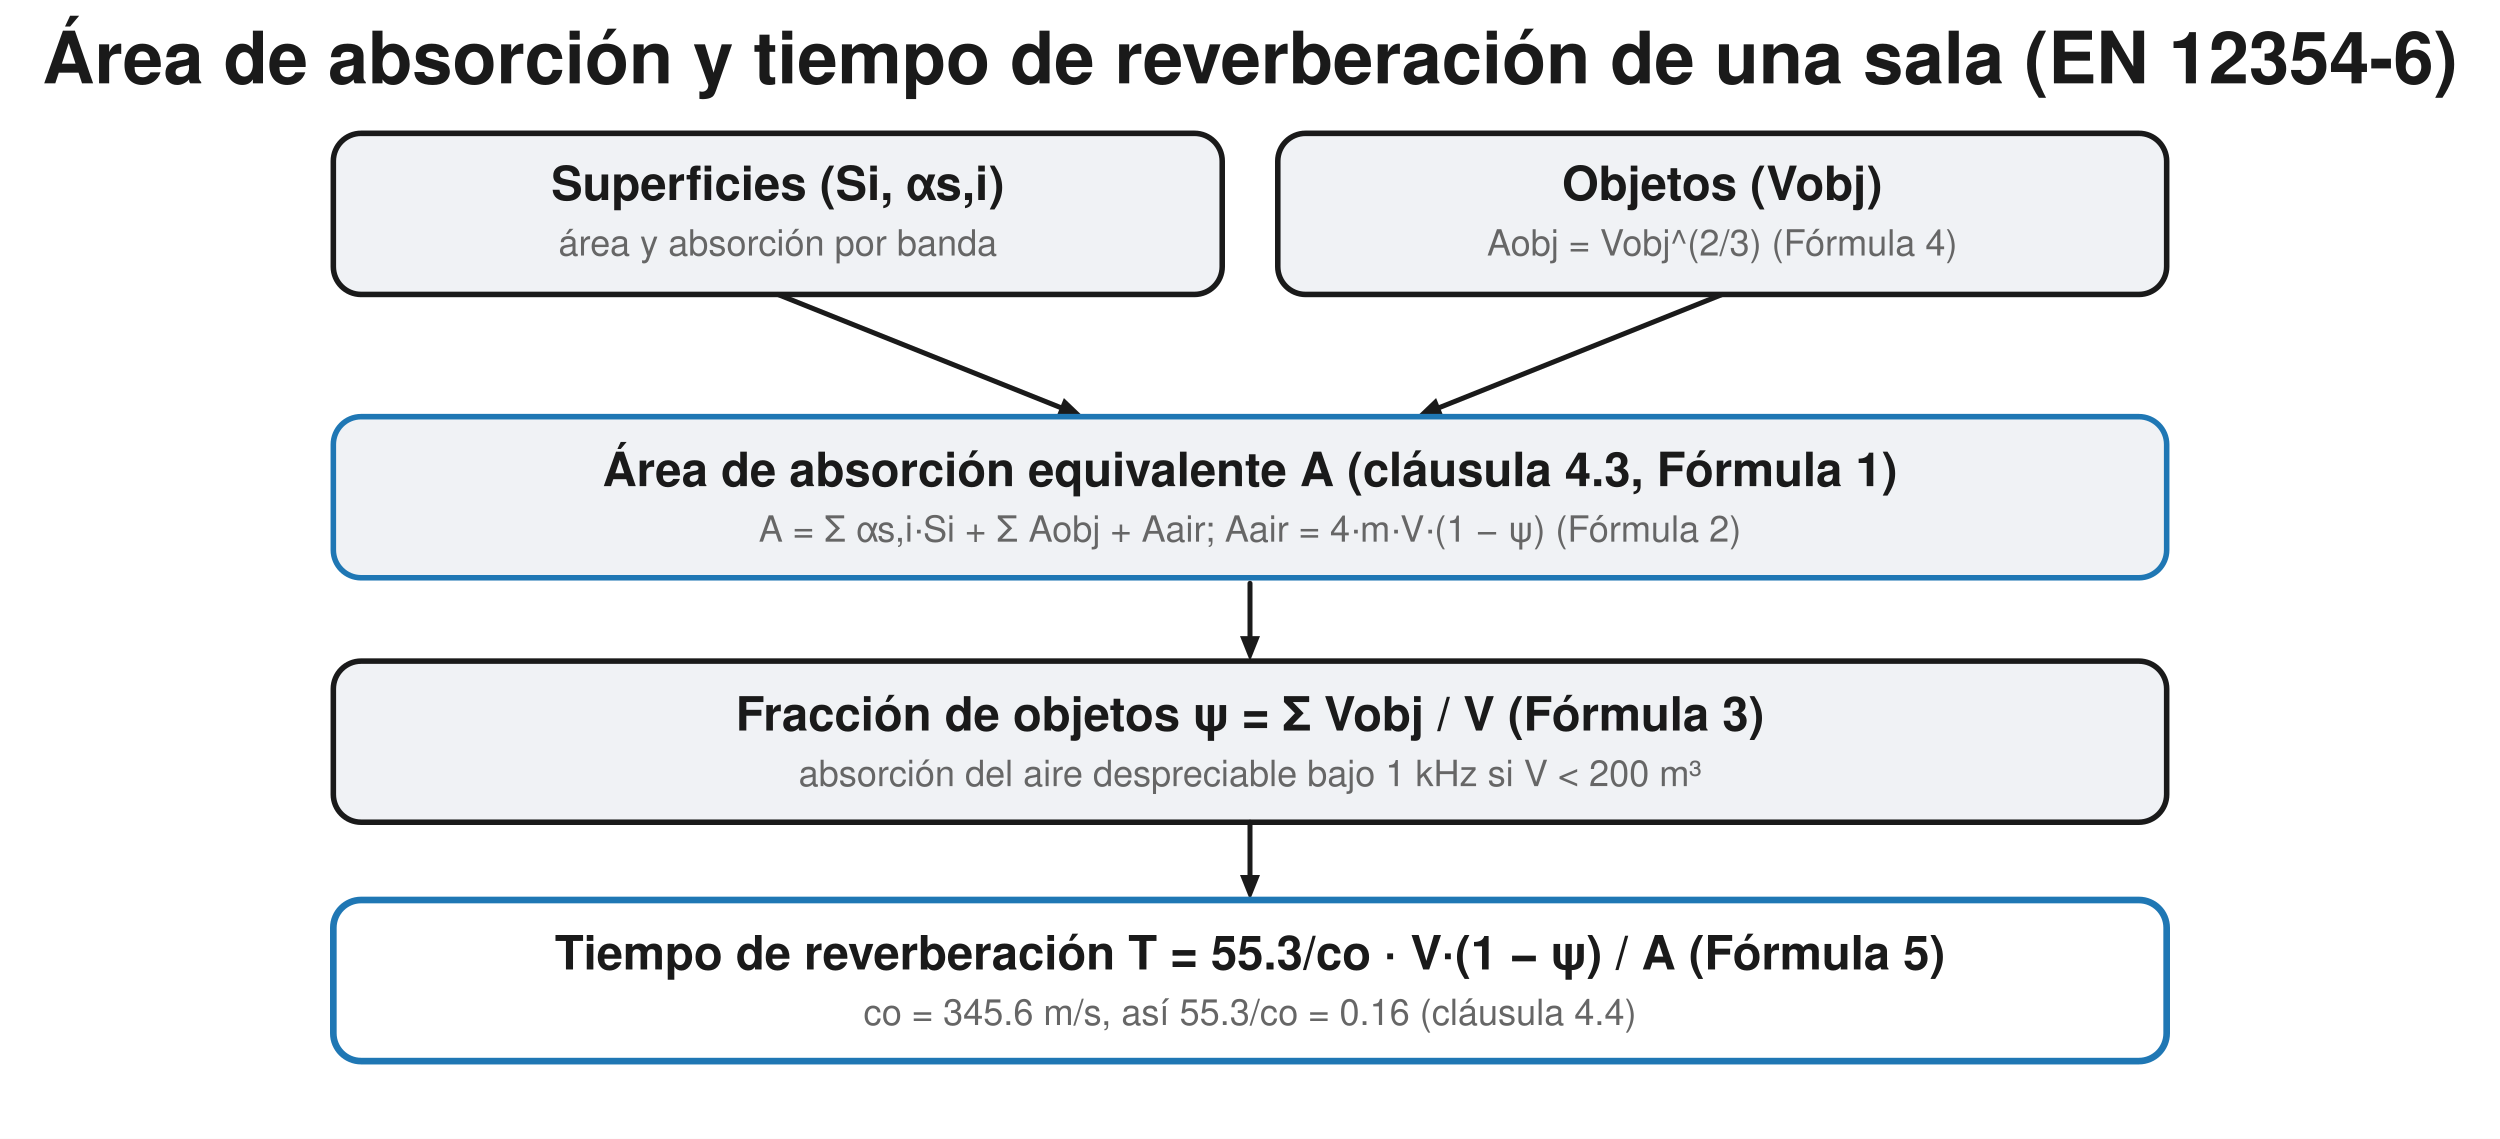
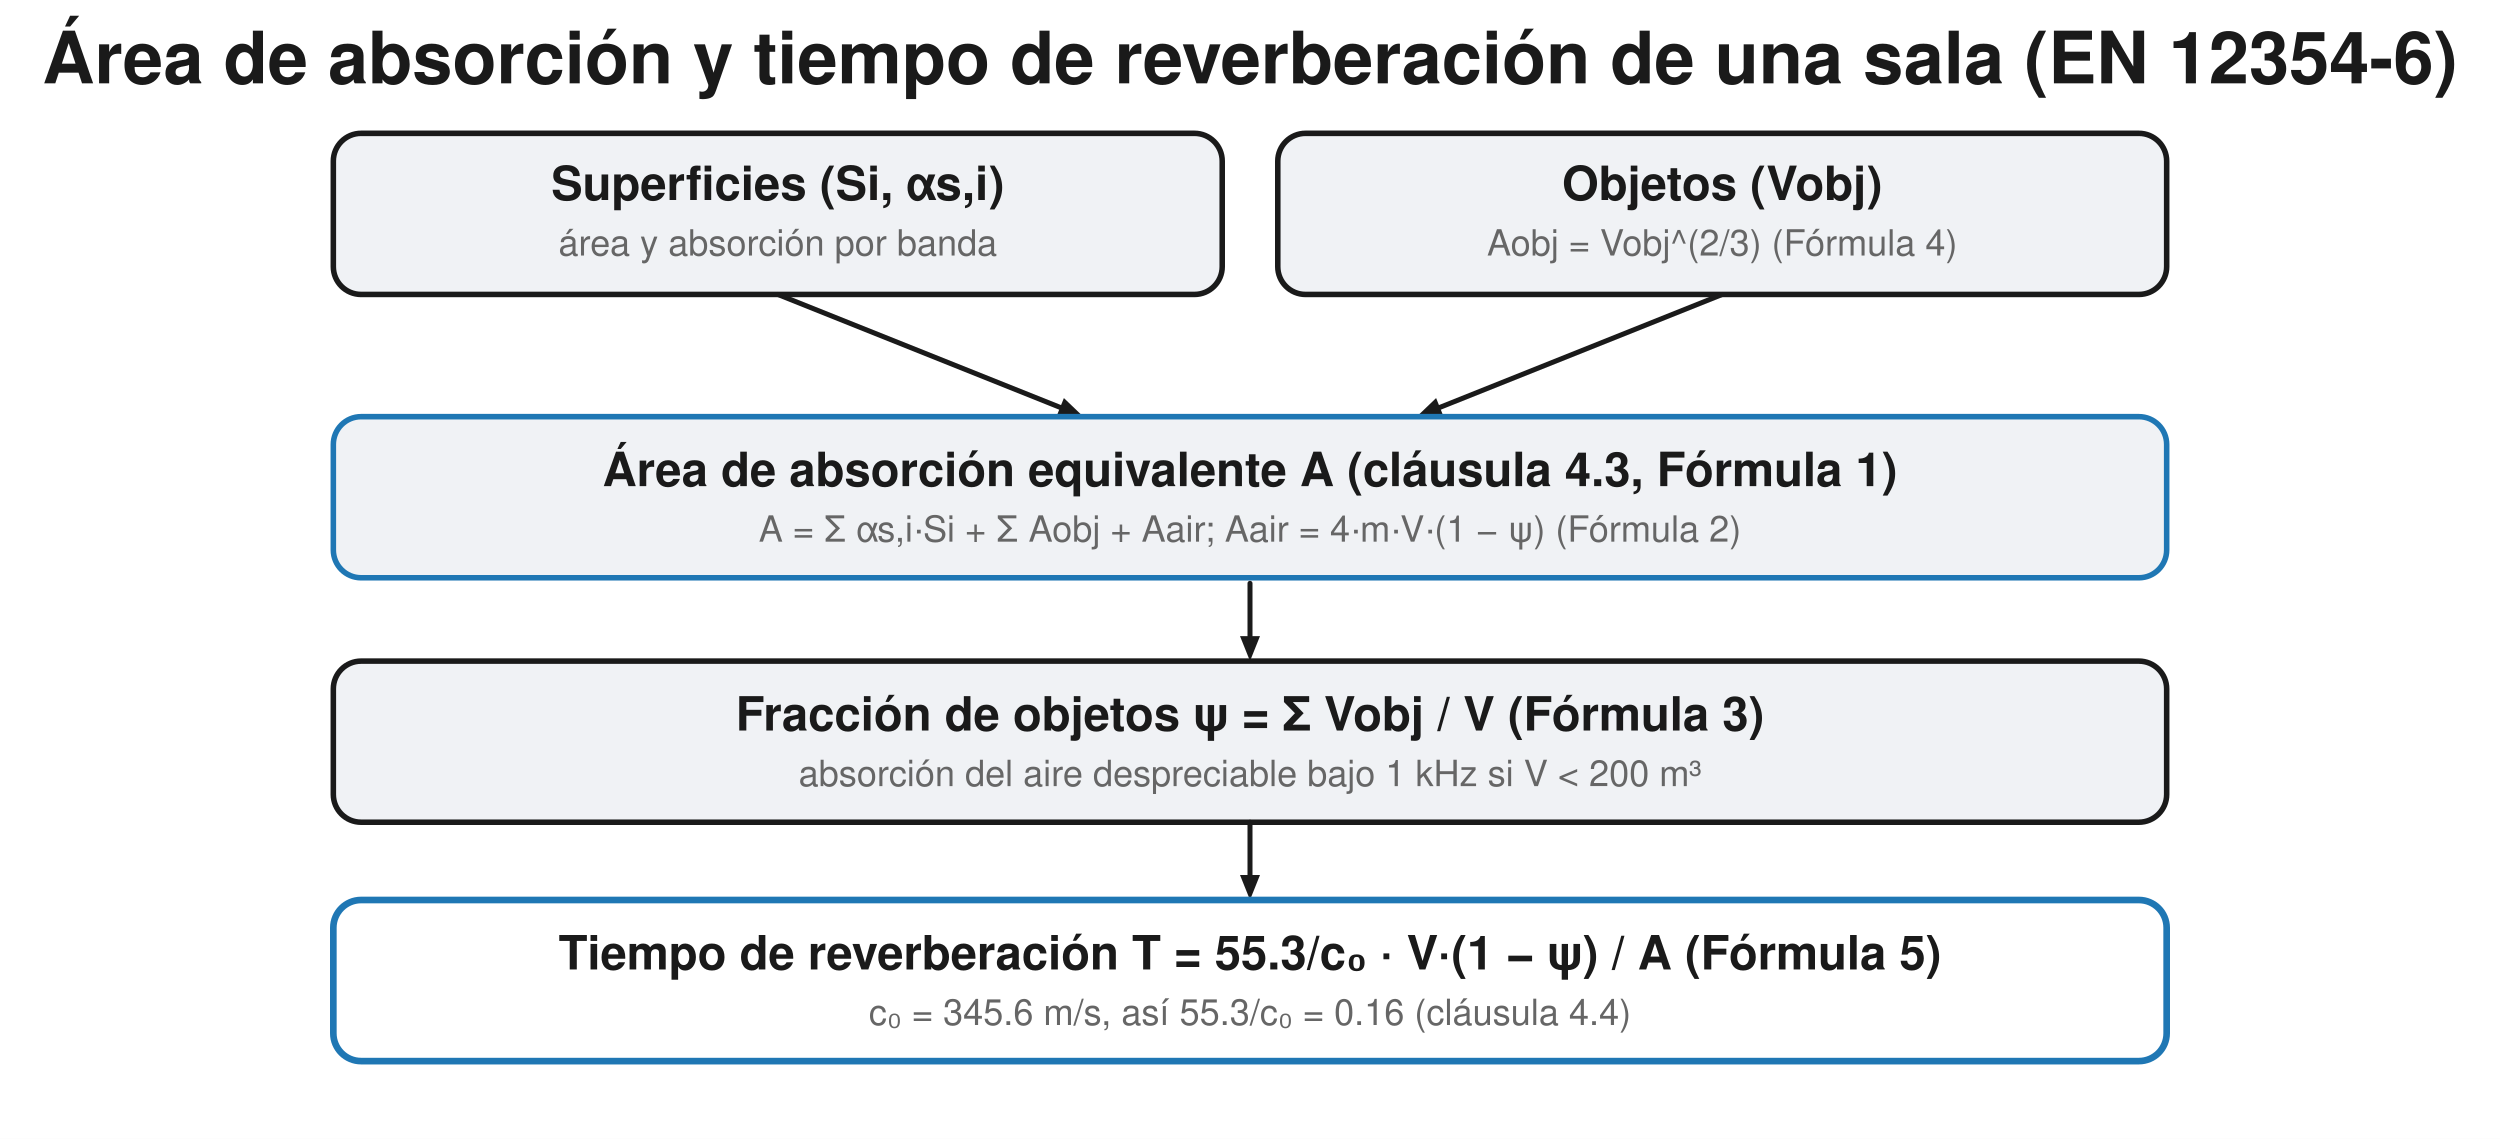
<svg xmlns="http://www.w3.org/2000/svg" width="900" height="410" viewBox="0 0 900 410">
  <rect width="900" height="410" fill="#ffffff" />
  <text x="450.0" y="30" font-family="Segoe UI, Helvetica, Arial, sans-serif" font-size="26" font-weight="600" fill="#1a1a1a" text-anchor="middle">Área de absorción y tiempo de reverberación de una sala (EN 12354-6)</text>
  <rect x="120.0" y="48" width="320.0" height="58.0" rx="10" fill="#f0f2f5" stroke="#1a1a1a" stroke-width="2" />
  <text x="280.0" y="72" font-family="Segoe UI, Helvetica, Arial, sans-serif" font-size="17" fill="#1a1a1a" text-anchor="middle" font-weight="600">Superficies  (Si, αs,i)</text>
  <text x="280.0" y="92" font-family="Segoe UI, Helvetica, Arial, sans-serif" font-size="13" fill="#666666" text-anchor="middle">área y absorción por banda</text>
  <rect x="460.0" y="48" width="320.0" height="58.0" rx="10" fill="#f0f2f5" stroke="#1a1a1a" stroke-width="2" />
  <text x="620.0" y="72" font-family="Segoe UI, Helvetica, Arial, sans-serif" font-size="17" fill="#1a1a1a" text-anchor="middle" font-weight="600">Objetos  (Vobj)</text>
  <text x="620.0" y="92" font-family="Segoe UI, Helvetica, Arial, sans-serif" font-size="13" fill="#666666" text-anchor="middle">Aobj = Vobj^(2/3)  (Fórmula 4)</text>
  <line x1="280.0" y1="106" x2="381.644" y2="146.657" stroke="#1a1a1a" stroke-width="1.8" stroke-linecap="round" />
  <path d="M 390.0 150.0 L 380.3 150.0 L 383.0 143.3 Z" fill="#1a1a1a" stroke="none" stroke-width="1.5" stroke-linejoin="round" />
  <line x1="620.0" y1="106" x2="518.356" y2="146.657" stroke="#1a1a1a" stroke-width="1.8" stroke-linecap="round" />
  <path d="M 510.0 150.0 L 517.0 143.3 L 519.7 150.0 Z" fill="#1a1a1a" stroke="none" stroke-width="1.5" stroke-linejoin="round" />
  <rect x="120.0" y="150" width="660.0" height="58.0" rx="10" fill="#f0f2f5" stroke="#1f77b4" stroke-width="2" />
  <text x="450.0" y="175" font-family="Segoe UI, Helvetica, Arial, sans-serif" font-size="17" fill="#1a1a1a" text-anchor="middle" font-weight="600">Área de absorción equivalente  A  (cláusula 4.3, Fórmula 1)</text>
  <text x="450.0" y="195" font-family="Segoe UI, Helvetica, Arial, sans-serif" font-size="13" fill="#666666" text-anchor="middle">A = Σ αs,i·Si + Σ Aobj + Aair;   Aair = 4·m·V·(1 − ψ)  (Fórmula 2)</text>
  <rect x="120.0" y="238" width="660.0" height="58.0" rx="10" fill="#f0f2f5" stroke="#1a1a1a" stroke-width="2" />
  <text x="450.0" y="263" font-family="Segoe UI, Helvetica, Arial, sans-serif" font-size="17" fill="#1a1a1a" text-anchor="middle" font-weight="600">Fracción de objetos  ψ = Σ Vobj / V   (Fórmula 3)</text>
  <text x="450.0" y="283" font-family="Segoe UI, Helvetica, Arial, sans-serif" font-size="13" fill="#666666" text-anchor="middle">absorción del aire despreciable bajo 1 kHz si V &lt; 200 m³</text>
  <line x1="450.0" y1="210" x2="450.0" y2="229.0" stroke="#1a1a1a" stroke-width="1.8" stroke-linecap="round" />
  <path d="M 450.0 238.0 L 446.4 229.0 L 453.6 229.0 Z" fill="#1a1a1a" stroke="none" stroke-width="1.5" stroke-linejoin="round" />
  <line x1="450.0" y1="296" x2="450.0" y2="315.0" stroke="#1a1a1a" stroke-width="1.8" stroke-linecap="round" />
  <path d="M 450.0 324.0 L 446.4 315.0 L 453.6 315.0 Z" fill="#1a1a1a" stroke="none" stroke-width="1.5" stroke-linejoin="round" />
  <rect x="120.0" y="324" width="660.0" height="58" rx="10" fill="none" stroke="#1f77b4" stroke-width="2.4" />
-   <text x="450.0" y="349" font-family="Segoe UI, Helvetica, Arial, sans-serif" font-size="17" fill="#1a1a1a" text-anchor="middle" font-weight="600">Tiempo de reverberación  T = 55.3/co · V·(1 − ψ) / A  (Fórmula 5)</text>
-   <text x="450.0" y="369" font-family="Segoe UI, Helvetica, Arial, sans-serif" font-size="13" fill="#666666" text-anchor="middle">co = 345.6 m/s, así 55.3/co = 0.16  (cláusula 4.4)</text>
+   <text x="450.0" y="349" font-family="Segoe UI, Helvetica, Arial, sans-serif" font-size="17" fill="#1a1a1a" text-anchor="middle" font-weight="600">Tiempo de reverberación  T = 55.3/c₀ · V·(1 − ψ) / A  (Fórmula 5)</text>
+   <text x="450.0" y="369" font-family="Segoe UI, Helvetica, Arial, sans-serif" font-size="13" fill="#666666" text-anchor="middle">c₀ = 345.6 m/s, así 55.3/c₀ = 0.16  (cláusula 4.4)</text>
</svg>
